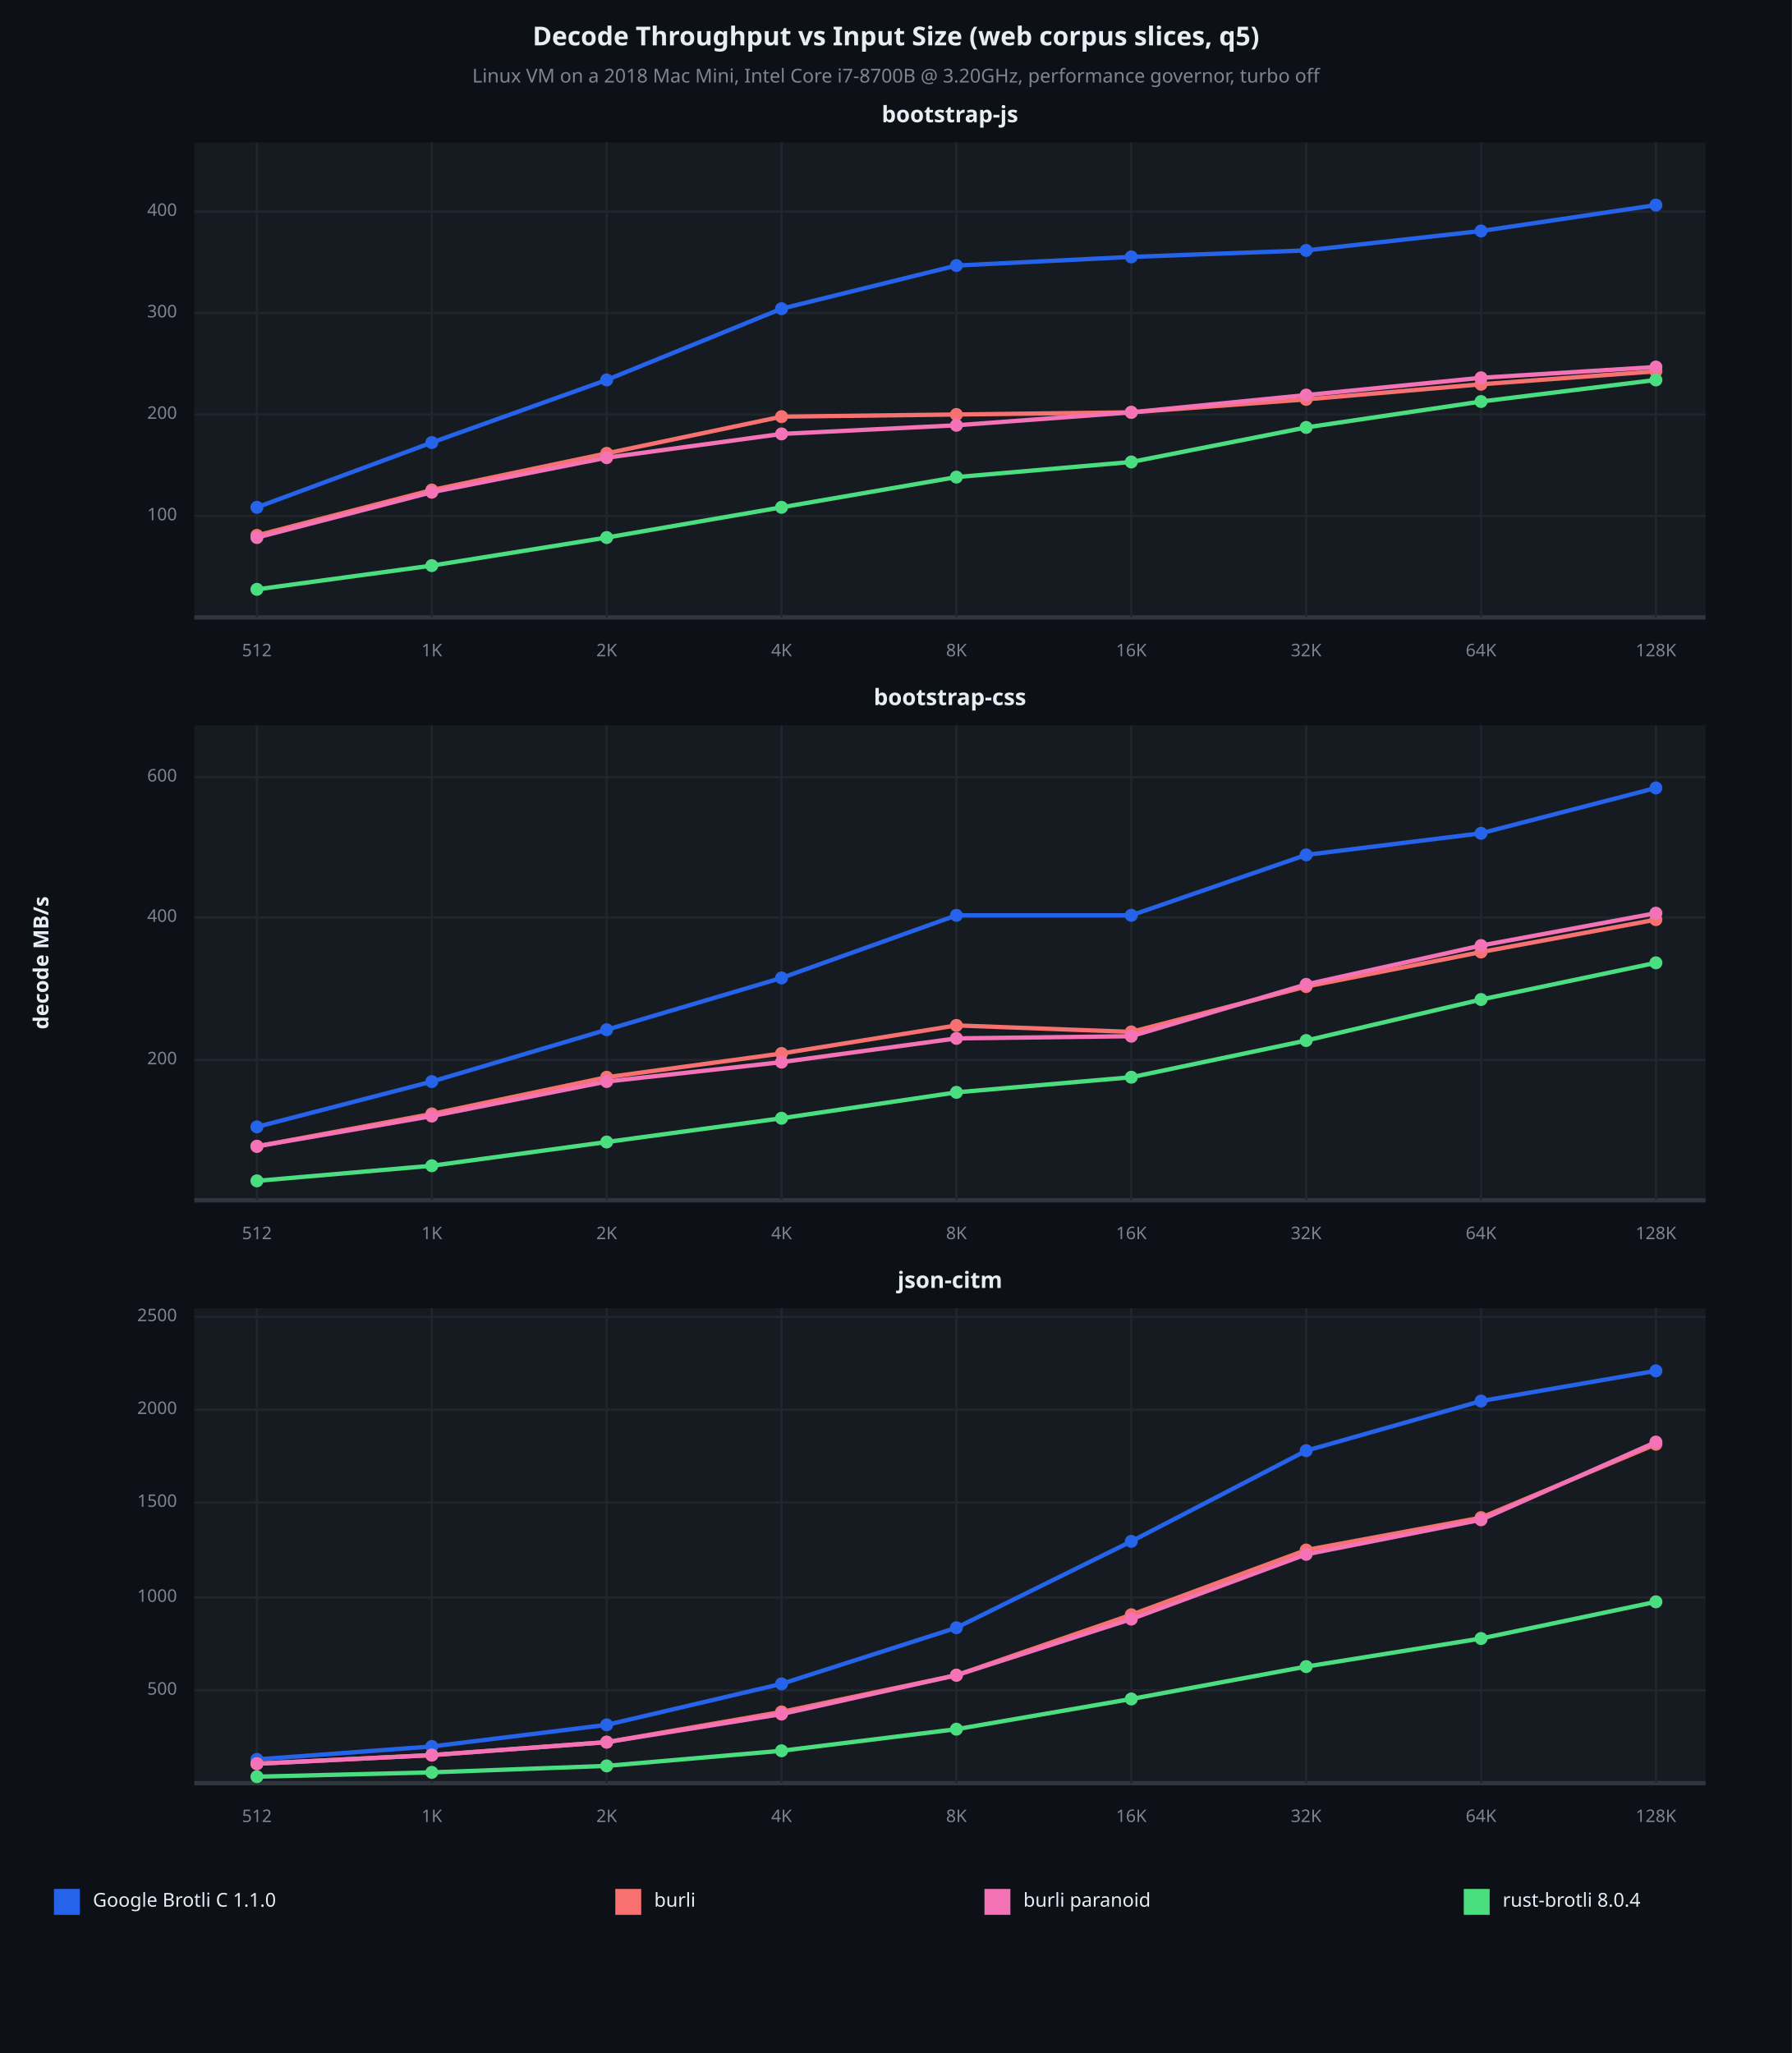
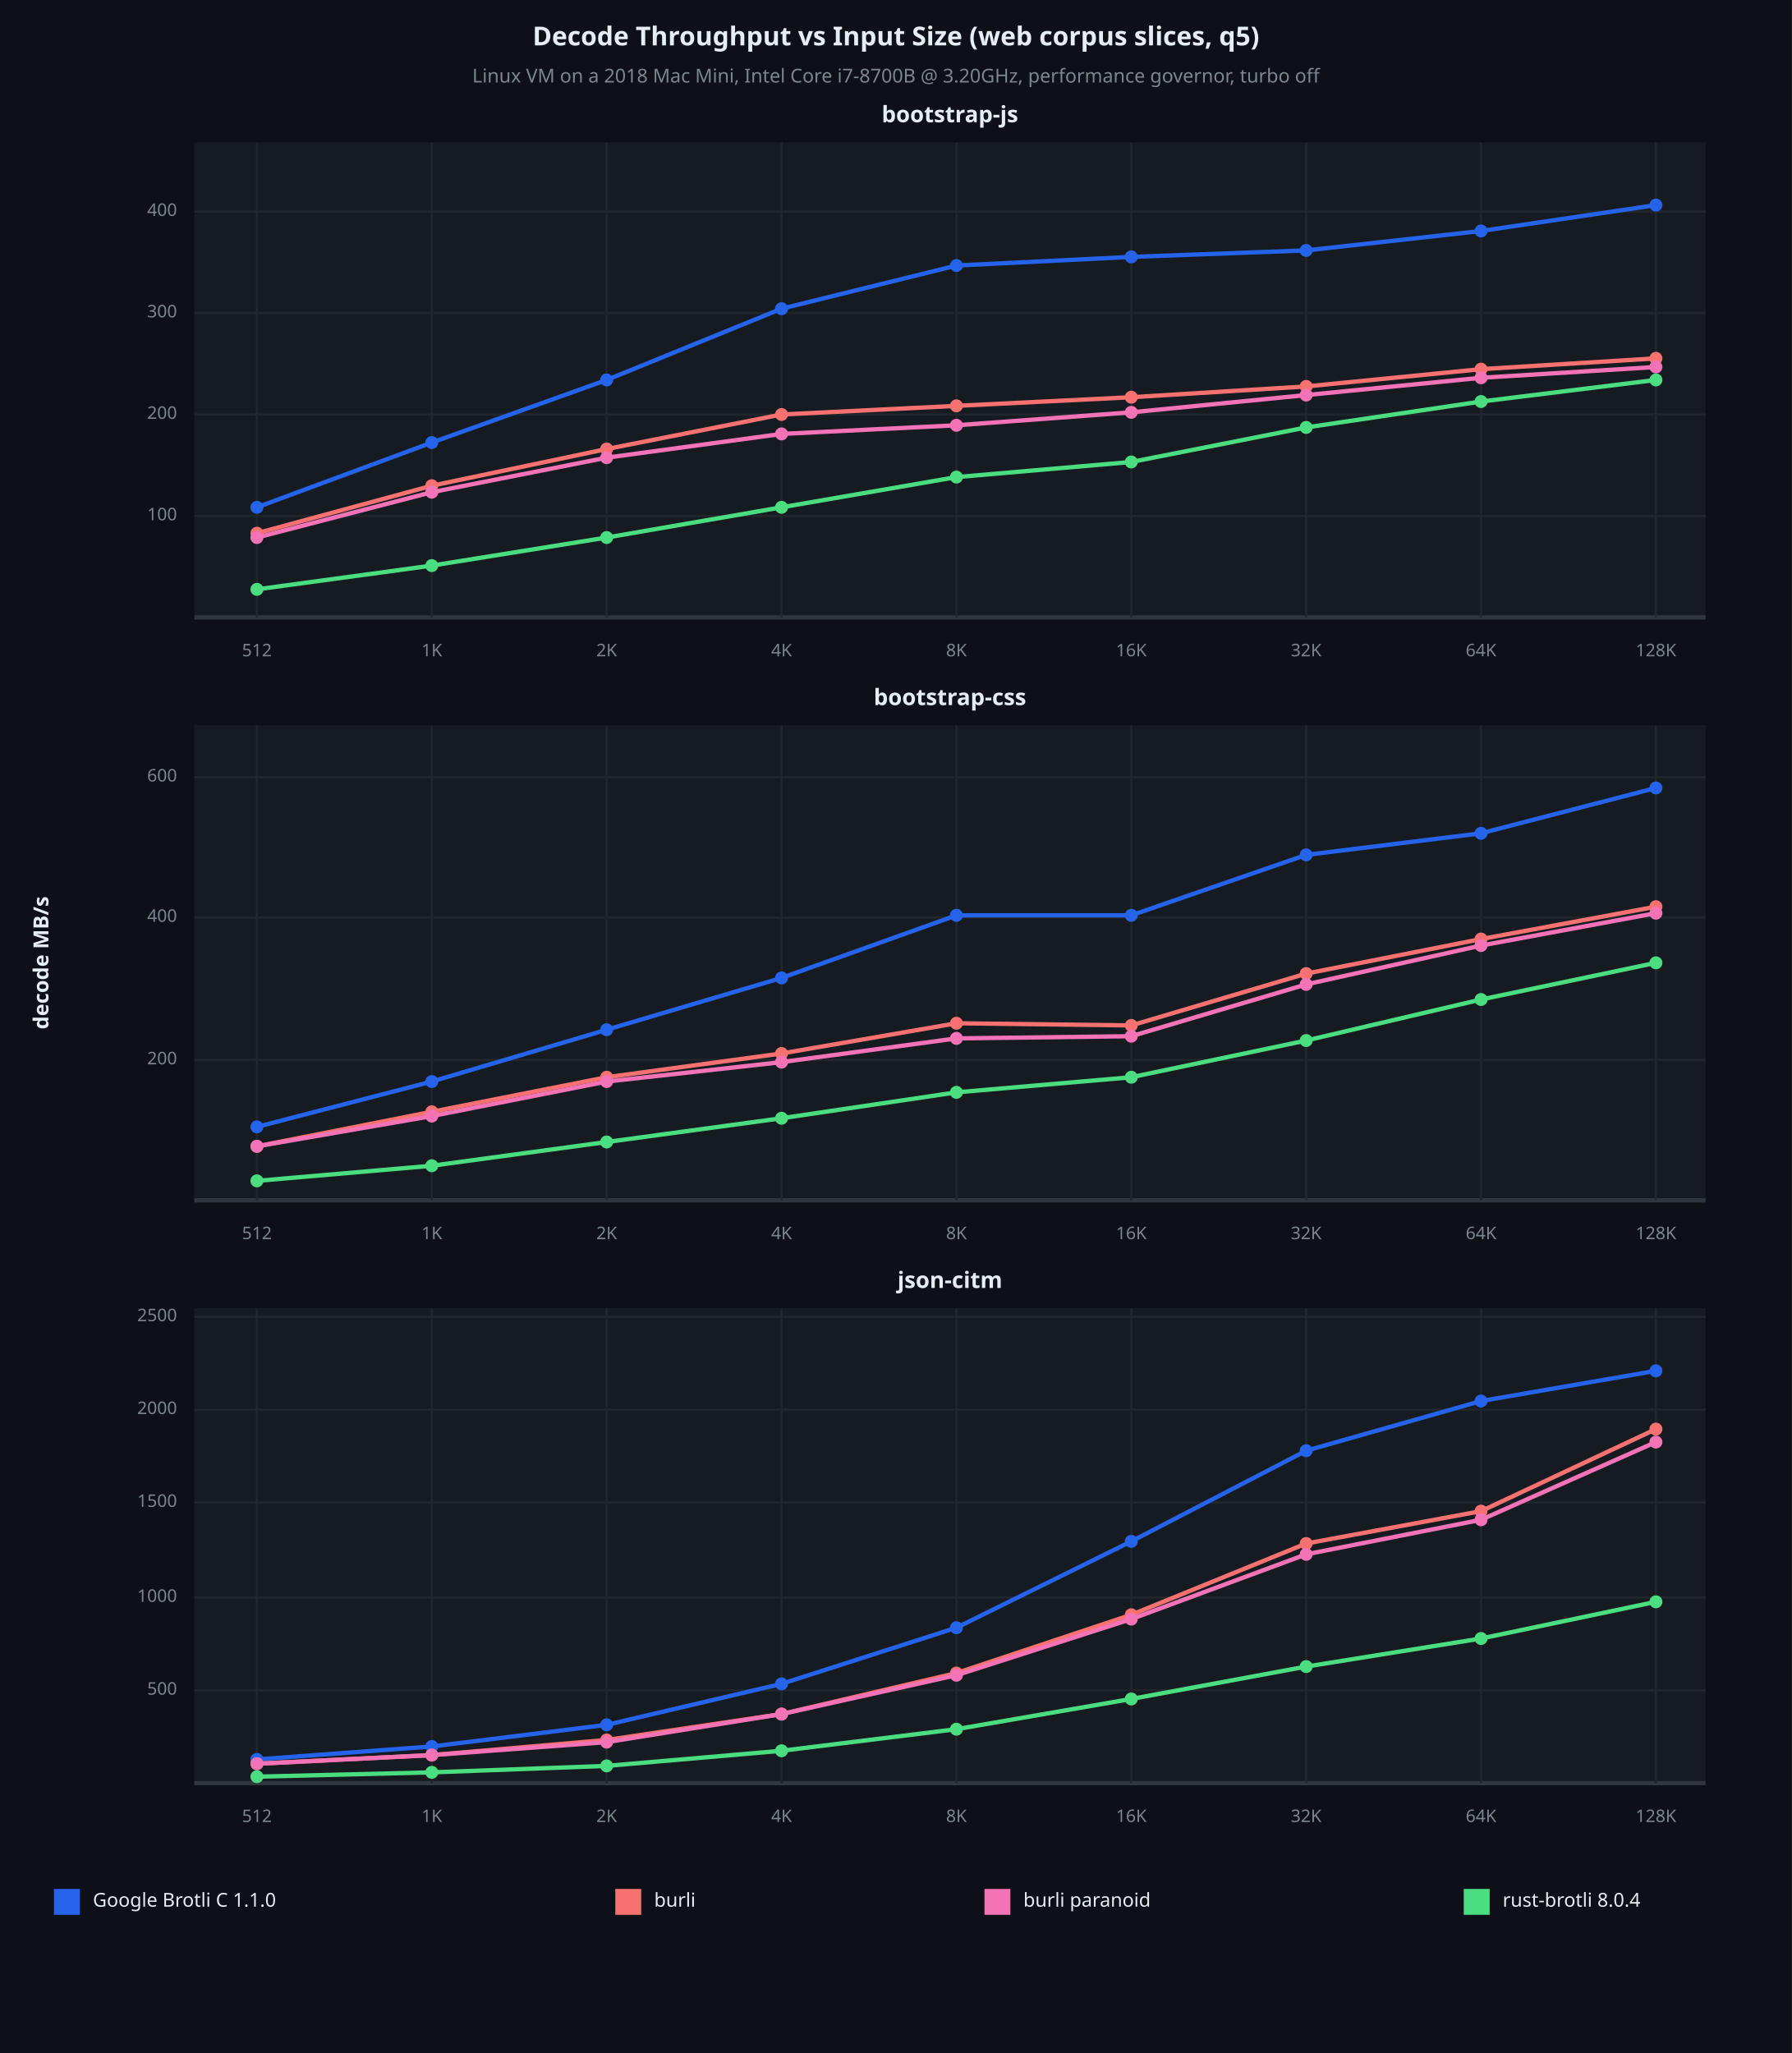
<svg xmlns="http://www.w3.org/2000/svg" viewBox="0 0 830 951" font-family="system-ui, -apple-system, sans-serif">
  <rect x="0" y="0" width="830" height="951" opacity="1" fill="#0D1117" stroke="none" />
  <text x="415" y="18" dy="0.5ex" text-anchor="middle" font-family="sans-serif" font-size="12.097" opacity="1" fill="#E6EDF3" font-weight="bold">
Decode Throughput vs Input Size (web corpus slices, q5)
</text>
  <text x="415" y="36" dy="0.5ex" text-anchor="middle" font-family="sans-serif" font-size="8.871" opacity="1" fill="#7D8590">
Linux VM on a 2018 Mac Mini, Intel Core i7-8700B @ 3.20GHz, performance governor, turbo off
</text>
  <rect x="90" y="66" width="700" height="220" opacity="1" fill="#161B22" stroke="none" />
  <text x="440" y="54" dy="0.5ex" text-anchor="middle" font-family="sans-serif" font-size="10.484" opacity="1" fill="#E6EDF3" font-weight="bold">
bootstrap-js
</text>
  <polyline fill="none" opacity="1" stroke="#30363D" stroke-width="2" points="90,286 790,286 " />
  <polyline fill="none" opacity="1" stroke="#21262D" stroke-width="1" points="119,66 119,286 " />
  <text x="119" y="302" dy="0.5ex" text-anchor="middle" font-family="sans-serif" font-size="8.065" opacity="1" fill="#7D8590">
512
</text>
  <polyline fill="none" opacity="1" stroke="#21262D" stroke-width="1" points="200,66 200,286 " />
  <text x="200" y="302" dy="0.5ex" text-anchor="middle" font-family="sans-serif" font-size="8.065" opacity="1" fill="#7D8590">
1K
</text>
  <polyline fill="none" opacity="1" stroke="#21262D" stroke-width="1" points="281,66 281,286 " />
  <text x="281" y="302" dy="0.5ex" text-anchor="middle" font-family="sans-serif" font-size="8.065" opacity="1" fill="#7D8590">
2K
</text>
  <polyline fill="none" opacity="1" stroke="#21262D" stroke-width="1" points="362,66 362,286 " />
  <text x="362" y="302" dy="0.5ex" text-anchor="middle" font-family="sans-serif" font-size="8.065" opacity="1" fill="#7D8590">
4K
</text>
  <polyline fill="none" opacity="1" stroke="#21262D" stroke-width="1" points="443,66 443,286 " />
  <text x="443" y="302" dy="0.5ex" text-anchor="middle" font-family="sans-serif" font-size="8.065" opacity="1" fill="#7D8590">
8K
</text>
  <polyline fill="none" opacity="1" stroke="#21262D" stroke-width="1" points="524,66 524,286 " />
  <text x="524" y="302" dy="0.5ex" text-anchor="middle" font-family="sans-serif" font-size="8.065" opacity="1" fill="#7D8590">
16K
</text>
  <polyline fill="none" opacity="1" stroke="#21262D" stroke-width="1" points="605,66 605,286 " />
  <text x="605" y="302" dy="0.5ex" text-anchor="middle" font-family="sans-serif" font-size="8.065" opacity="1" fill="#7D8590">
32K
</text>
  <polyline fill="none" opacity="1" stroke="#21262D" stroke-width="1" points="686,66 686,286 " />
  <text x="686" y="302" dy="0.5ex" text-anchor="middle" font-family="sans-serif" font-size="8.065" opacity="1" fill="#7D8590">
64K
</text>
  <polyline fill="none" opacity="1" stroke="#21262D" stroke-width="1" points="767,66 767,286 " />
  <text x="767" y="302" dy="0.5ex" text-anchor="middle" font-family="sans-serif" font-size="8.065" opacity="1" fill="#7D8590">
128K
</text>
  <polyline fill="none" opacity="1" stroke="#21262D" stroke-width="1" points="90,239 790,239 " />
  <text x="82" y="239" dy="0.5ex" text-anchor="end" font-family="sans-serif" font-size="8.065" opacity="1" fill="#7D8590">
100
</text>
  <polyline fill="none" opacity="1" stroke="#21262D" stroke-width="1" points="90,192 790,192 " />
  <text x="82" y="192" dy="0.5ex" text-anchor="end" font-family="sans-serif" font-size="8.065" opacity="1" fill="#7D8590">
200
</text>
  <polyline fill="none" opacity="1" stroke="#21262D" stroke-width="1" points="90,145 790,145 " />
  <text x="82" y="145" dy="0.5ex" text-anchor="end" font-family="sans-serif" font-size="8.065" opacity="1" fill="#7D8590">
300
</text>
  <polyline fill="none" opacity="1" stroke="#21262D" stroke-width="1" points="90,98 790,98 " />
  <text x="82" y="98" dy="0.5ex" text-anchor="end" font-family="sans-serif" font-size="8.065" opacity="1" fill="#7D8590">
400
</text>
  <polyline fill="none" opacity="1" stroke="#2563EB" stroke-width="2" points="119,235 200,205 281,176 362,143 443,123 524,119 605,116 686,107 767,95 " />
  <circle cx="119" cy="235" r="3" opacity="1" fill="#2563EB" stroke="none" stroke-width="1" />
  <circle cx="200" cy="205" r="3" opacity="1" fill="#2563EB" stroke="none" stroke-width="1" />
  <circle cx="281" cy="176" r="3" opacity="1" fill="#2563EB" stroke="none" stroke-width="1" />
  <circle cx="362" cy="143" r="3" opacity="1" fill="#2563EB" stroke="none" stroke-width="1" />
  <circle cx="443" cy="123" r="3" opacity="1" fill="#2563EB" stroke="none" stroke-width="1" />
  <circle cx="524" cy="119" r="3" opacity="1" fill="#2563EB" stroke="none" stroke-width="1" />
  <circle cx="605" cy="116" r="3" opacity="1" fill="#2563EB" stroke="none" stroke-width="1" />
  <circle cx="686" cy="107" r="3" opacity="1" fill="#2563EB" stroke="none" stroke-width="1" />
  <circle cx="767" cy="95" r="3" opacity="1" fill="#2563EB" stroke="none" stroke-width="1" />
-   <polyline fill="none" opacity="1" stroke="#F87171" stroke-width="2" points="119,248 200,227 281,210 362,193 443,192 524,191 605,185 686,178 767,172 " />
-   <circle cx="119" cy="248" r="3" opacity="1" fill="#F87171" stroke="none" stroke-width="1" />
-   <circle cx="200" cy="227" r="3" opacity="1" fill="#F87171" stroke="none" stroke-width="1" />
-   <circle cx="281" cy="210" r="3" opacity="1" fill="#F87171" stroke="none" stroke-width="1" />
-   <circle cx="362" cy="193" r="3" opacity="1" fill="#F87171" stroke="none" stroke-width="1" />
-   <circle cx="443" cy="192" r="3" opacity="1" fill="#F87171" stroke="none" stroke-width="1" />
-   <circle cx="524" cy="191" r="3" opacity="1" fill="#F87171" stroke="none" stroke-width="1" />
-   <circle cx="605" cy="185" r="3" opacity="1" fill="#F87171" stroke="none" stroke-width="1" />
-   <circle cx="686" cy="178" r="3" opacity="1" fill="#F87171" stroke="none" stroke-width="1" />
-   <circle cx="767" cy="172" r="3" opacity="1" fill="#F87171" stroke="none" stroke-width="1" />
+   <polyline fill="none" opacity="1" stroke="#F87171" stroke-width="2" points="119,247 200,225 281,208 362,192 443,188 524,184 605,179 686,171 767,166 " />
+   <circle cx="119" cy="247" r="3" opacity="1" fill="#F87171" stroke="none" stroke-width="1" />
+   <circle cx="200" cy="225" r="3" opacity="1" fill="#F87171" stroke="none" stroke-width="1" />
+   <circle cx="281" cy="208" r="3" opacity="1" fill="#F87171" stroke="none" stroke-width="1" />
+   <circle cx="362" cy="192" r="3" opacity="1" fill="#F87171" stroke="none" stroke-width="1" />
+   <circle cx="443" cy="188" r="3" opacity="1" fill="#F87171" stroke="none" stroke-width="1" />
+   <circle cx="524" cy="184" r="3" opacity="1" fill="#F87171" stroke="none" stroke-width="1" />
+   <circle cx="605" cy="179" r="3" opacity="1" fill="#F87171" stroke="none" stroke-width="1" />
+   <circle cx="686" cy="171" r="3" opacity="1" fill="#F87171" stroke="none" stroke-width="1" />
+   <circle cx="767" cy="166" r="3" opacity="1" fill="#F87171" stroke="none" stroke-width="1" />
  <polyline fill="none" opacity="1" stroke="#F472B6" stroke-width="2" points="119,249 200,228 281,212 362,201 443,197 524,191 605,183 686,175 767,170 " />
  <circle cx="119" cy="249" r="3" opacity="1" fill="#F472B6" stroke="none" stroke-width="1" />
  <circle cx="200" cy="228" r="3" opacity="1" fill="#F472B6" stroke="none" stroke-width="1" />
  <circle cx="281" cy="212" r="3" opacity="1" fill="#F472B6" stroke="none" stroke-width="1" />
  <circle cx="362" cy="201" r="3" opacity="1" fill="#F472B6" stroke="none" stroke-width="1" />
  <circle cx="443" cy="197" r="3" opacity="1" fill="#F472B6" stroke="none" stroke-width="1" />
  <circle cx="524" cy="191" r="3" opacity="1" fill="#F472B6" stroke="none" stroke-width="1" />
  <circle cx="605" cy="183" r="3" opacity="1" fill="#F472B6" stroke="none" stroke-width="1" />
  <circle cx="686" cy="175" r="3" opacity="1" fill="#F472B6" stroke="none" stroke-width="1" />
  <circle cx="767" cy="170" r="3" opacity="1" fill="#F472B6" stroke="none" stroke-width="1" />
  <polyline fill="none" opacity="1" stroke="#4ADE80" stroke-width="2" points="119,273 200,262 281,249 362,235 443,221 524,214 605,198 686,186 767,176 " />
  <circle cx="119" cy="273" r="3" opacity="1" fill="#4ADE80" stroke="none" stroke-width="1" />
  <circle cx="200" cy="262" r="3" opacity="1" fill="#4ADE80" stroke="none" stroke-width="1" />
  <circle cx="281" cy="249" r="3" opacity="1" fill="#4ADE80" stroke="none" stroke-width="1" />
  <circle cx="362" cy="235" r="3" opacity="1" fill="#4ADE80" stroke="none" stroke-width="1" />
  <circle cx="443" cy="221" r="3" opacity="1" fill="#4ADE80" stroke="none" stroke-width="1" />
  <circle cx="524" cy="214" r="3" opacity="1" fill="#4ADE80" stroke="none" stroke-width="1" />
  <circle cx="605" cy="198" r="3" opacity="1" fill="#4ADE80" stroke="none" stroke-width="1" />
  <circle cx="686" cy="186" r="3" opacity="1" fill="#4ADE80" stroke="none" stroke-width="1" />
  <circle cx="767" cy="176" r="3" opacity="1" fill="#4ADE80" stroke="none" stroke-width="1" />
  <rect x="90" y="336" width="700" height="220" opacity="1" fill="#161B22" stroke="none" />
  <text x="440" y="324" dy="0.5ex" text-anchor="middle" font-family="sans-serif" font-size="10.484" opacity="1" fill="#E6EDF3" font-weight="bold">
bootstrap-css
</text>
  <polyline fill="none" opacity="1" stroke="#30363D" stroke-width="2" points="90,556 790,556 " />
  <polyline fill="none" opacity="1" stroke="#21262D" stroke-width="1" points="119,336 119,556 " />
  <text x="119" y="572" dy="0.5ex" text-anchor="middle" font-family="sans-serif" font-size="8.065" opacity="1" fill="#7D8590">
512
</text>
  <polyline fill="none" opacity="1" stroke="#21262D" stroke-width="1" points="200,336 200,556 " />
  <text x="200" y="572" dy="0.5ex" text-anchor="middle" font-family="sans-serif" font-size="8.065" opacity="1" fill="#7D8590">
1K
</text>
  <polyline fill="none" opacity="1" stroke="#21262D" stroke-width="1" points="281,336 281,556 " />
  <text x="281" y="572" dy="0.5ex" text-anchor="middle" font-family="sans-serif" font-size="8.065" opacity="1" fill="#7D8590">
2K
</text>
  <polyline fill="none" opacity="1" stroke="#21262D" stroke-width="1" points="362,336 362,556 " />
  <text x="362" y="572" dy="0.5ex" text-anchor="middle" font-family="sans-serif" font-size="8.065" opacity="1" fill="#7D8590">
4K
</text>
  <polyline fill="none" opacity="1" stroke="#21262D" stroke-width="1" points="443,336 443,556 " />
  <text x="443" y="572" dy="0.5ex" text-anchor="middle" font-family="sans-serif" font-size="8.065" opacity="1" fill="#7D8590">
8K
</text>
  <polyline fill="none" opacity="1" stroke="#21262D" stroke-width="1" points="524,336 524,556 " />
  <text x="524" y="572" dy="0.5ex" text-anchor="middle" font-family="sans-serif" font-size="8.065" opacity="1" fill="#7D8590">
16K
</text>
  <polyline fill="none" opacity="1" stroke="#21262D" stroke-width="1" points="605,336 605,556 " />
  <text x="605" y="572" dy="0.5ex" text-anchor="middle" font-family="sans-serif" font-size="8.065" opacity="1" fill="#7D8590">
32K
</text>
  <polyline fill="none" opacity="1" stroke="#21262D" stroke-width="1" points="686,336 686,556 " />
  <text x="686" y="572" dy="0.5ex" text-anchor="middle" font-family="sans-serif" font-size="8.065" opacity="1" fill="#7D8590">
64K
</text>
  <polyline fill="none" opacity="1" stroke="#21262D" stroke-width="1" points="767,336 767,556 " />
  <text x="767" y="572" dy="0.5ex" text-anchor="middle" font-family="sans-serif" font-size="8.065" opacity="1" fill="#7D8590">
128K
</text>
  <polyline fill="none" opacity="1" stroke="#21262D" stroke-width="1" points="90,491 790,491 " />
  <text x="82" y="491" dy="0.5ex" text-anchor="end" font-family="sans-serif" font-size="8.065" opacity="1" fill="#7D8590">
200
</text>
  <polyline fill="none" opacity="1" stroke="#21262D" stroke-width="1" points="90,425 790,425 " />
  <text x="82" y="425" dy="0.5ex" text-anchor="end" font-family="sans-serif" font-size="8.065" opacity="1" fill="#7D8590">
400
</text>
  <polyline fill="none" opacity="1" stroke="#21262D" stroke-width="1" points="90,360 790,360 " />
  <text x="82" y="360" dy="0.5ex" text-anchor="end" font-family="sans-serif" font-size="8.065" opacity="1" fill="#7D8590">
600
</text>
  <polyline fill="none" opacity="1" stroke="#2563EB" stroke-width="2" points="119,522 200,501 281,477 362,453 443,424 524,424 605,396 686,386 767,365 " />
  <circle cx="119" cy="522" r="3" opacity="1" fill="#2563EB" stroke="none" stroke-width="1" />
  <circle cx="200" cy="501" r="3" opacity="1" fill="#2563EB" stroke="none" stroke-width="1" />
  <circle cx="281" cy="477" r="3" opacity="1" fill="#2563EB" stroke="none" stroke-width="1" />
  <circle cx="362" cy="453" r="3" opacity="1" fill="#2563EB" stroke="none" stroke-width="1" />
  <circle cx="443" cy="424" r="3" opacity="1" fill="#2563EB" stroke="none" stroke-width="1" />
  <circle cx="524" cy="424" r="3" opacity="1" fill="#2563EB" stroke="none" stroke-width="1" />
  <circle cx="605" cy="396" r="3" opacity="1" fill="#2563EB" stroke="none" stroke-width="1" />
  <circle cx="686" cy="386" r="3" opacity="1" fill="#2563EB" stroke="none" stroke-width="1" />
  <circle cx="767" cy="365" r="3" opacity="1" fill="#2563EB" stroke="none" stroke-width="1" />
-   <polyline fill="none" opacity="1" stroke="#F87171" stroke-width="2" points="119,531 200,516 281,499 362,488 443,475 524,478 605,457 686,441 767,426 " />
+   <polyline fill="none" opacity="1" stroke="#F87171" stroke-width="2" points="119,531 200,515 281,499 362,488 443,474 524,475 605,451 686,435 767,420 " />
  <circle cx="119" cy="531" r="3" opacity="1" fill="#F87171" stroke="none" stroke-width="1" />
-   <circle cx="200" cy="516" r="3" opacity="1" fill="#F87171" stroke="none" stroke-width="1" />
+   <circle cx="200" cy="515" r="3" opacity="1" fill="#F87171" stroke="none" stroke-width="1" />
  <circle cx="281" cy="499" r="3" opacity="1" fill="#F87171" stroke="none" stroke-width="1" />
  <circle cx="362" cy="488" r="3" opacity="1" fill="#F87171" stroke="none" stroke-width="1" />
-   <circle cx="443" cy="475" r="3" opacity="1" fill="#F87171" stroke="none" stroke-width="1" />
-   <circle cx="524" cy="478" r="3" opacity="1" fill="#F87171" stroke="none" stroke-width="1" />
-   <circle cx="605" cy="457" r="3" opacity="1" fill="#F87171" stroke="none" stroke-width="1" />
-   <circle cx="686" cy="441" r="3" opacity="1" fill="#F87171" stroke="none" stroke-width="1" />
-   <circle cx="767" cy="426" r="3" opacity="1" fill="#F87171" stroke="none" stroke-width="1" />
+   <circle cx="443" cy="474" r="3" opacity="1" fill="#F87171" stroke="none" stroke-width="1" />
+   <circle cx="524" cy="475" r="3" opacity="1" fill="#F87171" stroke="none" stroke-width="1" />
+   <circle cx="605" cy="451" r="3" opacity="1" fill="#F87171" stroke="none" stroke-width="1" />
+   <circle cx="686" cy="435" r="3" opacity="1" fill="#F87171" stroke="none" stroke-width="1" />
+   <circle cx="767" cy="420" r="3" opacity="1" fill="#F87171" stroke="none" stroke-width="1" />
  <polyline fill="none" opacity="1" stroke="#F472B6" stroke-width="2" points="119,531 200,517 281,501 362,492 443,481 524,480 605,456 686,438 767,423 " />
  <circle cx="119" cy="531" r="3" opacity="1" fill="#F472B6" stroke="none" stroke-width="1" />
  <circle cx="200" cy="517" r="3" opacity="1" fill="#F472B6" stroke="none" stroke-width="1" />
  <circle cx="281" cy="501" r="3" opacity="1" fill="#F472B6" stroke="none" stroke-width="1" />
  <circle cx="362" cy="492" r="3" opacity="1" fill="#F472B6" stroke="none" stroke-width="1" />
  <circle cx="443" cy="481" r="3" opacity="1" fill="#F472B6" stroke="none" stroke-width="1" />
  <circle cx="524" cy="480" r="3" opacity="1" fill="#F472B6" stroke="none" stroke-width="1" />
  <circle cx="605" cy="456" r="3" opacity="1" fill="#F472B6" stroke="none" stroke-width="1" />
  <circle cx="686" cy="438" r="3" opacity="1" fill="#F472B6" stroke="none" stroke-width="1" />
  <circle cx="767" cy="423" r="3" opacity="1" fill="#F472B6" stroke="none" stroke-width="1" />
  <polyline fill="none" opacity="1" stroke="#4ADE80" stroke-width="2" points="119,547 200,540 281,529 362,518 443,506 524,499 605,482 686,463 767,446 " />
  <circle cx="119" cy="547" r="3" opacity="1" fill="#4ADE80" stroke="none" stroke-width="1" />
  <circle cx="200" cy="540" r="3" opacity="1" fill="#4ADE80" stroke="none" stroke-width="1" />
  <circle cx="281" cy="529" r="3" opacity="1" fill="#4ADE80" stroke="none" stroke-width="1" />
  <circle cx="362" cy="518" r="3" opacity="1" fill="#4ADE80" stroke="none" stroke-width="1" />
  <circle cx="443" cy="506" r="3" opacity="1" fill="#4ADE80" stroke="none" stroke-width="1" />
  <circle cx="524" cy="499" r="3" opacity="1" fill="#4ADE80" stroke="none" stroke-width="1" />
  <circle cx="605" cy="482" r="3" opacity="1" fill="#4ADE80" stroke="none" stroke-width="1" />
  <circle cx="686" cy="463" r="3" opacity="1" fill="#4ADE80" stroke="none" stroke-width="1" />
  <circle cx="767" cy="446" r="3" opacity="1" fill="#4ADE80" stroke="none" stroke-width="1" />
  <rect x="90" y="606" width="700" height="220" opacity="1" fill="#161B22" stroke="none" />
  <text x="440" y="594" dy="0.5ex" text-anchor="middle" font-family="sans-serif" font-size="10.484" opacity="1" fill="#E6EDF3" font-weight="bold">
json-citm
</text>
  <polyline fill="none" opacity="1" stroke="#30363D" stroke-width="2" points="90,826 790,826 " />
  <polyline fill="none" opacity="1" stroke="#21262D" stroke-width="1" points="119,606 119,826 " />
  <text x="119" y="842" dy="0.5ex" text-anchor="middle" font-family="sans-serif" font-size="8.065" opacity="1" fill="#7D8590">
512
</text>
  <polyline fill="none" opacity="1" stroke="#21262D" stroke-width="1" points="200,606 200,826 " />
  <text x="200" y="842" dy="0.5ex" text-anchor="middle" font-family="sans-serif" font-size="8.065" opacity="1" fill="#7D8590">
1K
</text>
  <polyline fill="none" opacity="1" stroke="#21262D" stroke-width="1" points="281,606 281,826 " />
  <text x="281" y="842" dy="0.5ex" text-anchor="middle" font-family="sans-serif" font-size="8.065" opacity="1" fill="#7D8590">
2K
</text>
  <polyline fill="none" opacity="1" stroke="#21262D" stroke-width="1" points="362,606 362,826 " />
  <text x="362" y="842" dy="0.5ex" text-anchor="middle" font-family="sans-serif" font-size="8.065" opacity="1" fill="#7D8590">
4K
</text>
  <polyline fill="none" opacity="1" stroke="#21262D" stroke-width="1" points="443,606 443,826 " />
  <text x="443" y="842" dy="0.5ex" text-anchor="middle" font-family="sans-serif" font-size="8.065" opacity="1" fill="#7D8590">
8K
</text>
  <polyline fill="none" opacity="1" stroke="#21262D" stroke-width="1" points="524,606 524,826 " />
  <text x="524" y="842" dy="0.5ex" text-anchor="middle" font-family="sans-serif" font-size="8.065" opacity="1" fill="#7D8590">
16K
</text>
  <polyline fill="none" opacity="1" stroke="#21262D" stroke-width="1" points="605,606 605,826 " />
  <text x="605" y="842" dy="0.5ex" text-anchor="middle" font-family="sans-serif" font-size="8.065" opacity="1" fill="#7D8590">
32K
</text>
  <polyline fill="none" opacity="1" stroke="#21262D" stroke-width="1" points="686,606 686,826 " />
  <text x="686" y="842" dy="0.5ex" text-anchor="middle" font-family="sans-serif" font-size="8.065" opacity="1" fill="#7D8590">
64K
</text>
  <polyline fill="none" opacity="1" stroke="#21262D" stroke-width="1" points="767,606 767,826 " />
  <text x="767" y="842" dy="0.5ex" text-anchor="middle" font-family="sans-serif" font-size="8.065" opacity="1" fill="#7D8590">
128K
</text>
  <polyline fill="none" opacity="1" stroke="#21262D" stroke-width="1" points="90,783 790,783 " />
  <text x="82" y="783" dy="0.5ex" text-anchor="end" font-family="sans-serif" font-size="8.065" opacity="1" fill="#7D8590">
500
</text>
  <polyline fill="none" opacity="1" stroke="#21262D" stroke-width="1" points="90,740 790,740 " />
  <text x="82" y="740" dy="0.5ex" text-anchor="end" font-family="sans-serif" font-size="8.065" opacity="1" fill="#7D8590">
1000
</text>
  <polyline fill="none" opacity="1" stroke="#21262D" stroke-width="1" points="90,696 790,696 " />
  <text x="82" y="696" dy="0.5ex" text-anchor="end" font-family="sans-serif" font-size="8.065" opacity="1" fill="#7D8590">
1500
</text>
  <polyline fill="none" opacity="1" stroke="#21262D" stroke-width="1" points="90,653 790,653 " />
  <text x="82" y="653" dy="0.5ex" text-anchor="end" font-family="sans-serif" font-size="8.065" opacity="1" fill="#7D8590">
2000
</text>
  <polyline fill="none" opacity="1" stroke="#21262D" stroke-width="1" points="90,610 790,610 " />
  <text x="82" y="610" dy="0.5ex" text-anchor="end" font-family="sans-serif" font-size="8.065" opacity="1" fill="#7D8590">
2500
</text>
  <polyline fill="none" opacity="1" stroke="#2563EB" stroke-width="2" points="119,815 200,809 281,799 362,780 443,754 524,714 605,672 686,649 767,635 " />
  <circle cx="119" cy="815" r="3" opacity="1" fill="#2563EB" stroke="none" stroke-width="1" />
  <circle cx="200" cy="809" r="3" opacity="1" fill="#2563EB" stroke="none" stroke-width="1" />
  <circle cx="281" cy="799" r="3" opacity="1" fill="#2563EB" stroke="none" stroke-width="1" />
  <circle cx="362" cy="780" r="3" opacity="1" fill="#2563EB" stroke="none" stroke-width="1" />
  <circle cx="443" cy="754" r="3" opacity="1" fill="#2563EB" stroke="none" stroke-width="1" />
  <circle cx="524" cy="714" r="3" opacity="1" fill="#2563EB" stroke="none" stroke-width="1" />
  <circle cx="605" cy="672" r="3" opacity="1" fill="#2563EB" stroke="none" stroke-width="1" />
  <circle cx="686" cy="649" r="3" opacity="1" fill="#2563EB" stroke="none" stroke-width="1" />
  <circle cx="767" cy="635" r="3" opacity="1" fill="#2563EB" stroke="none" stroke-width="1" />
-   <polyline fill="none" opacity="1" stroke="#F87171" stroke-width="2" points="119,817 200,813 281,807 362,793 443,776 524,748 605,718 686,703 767,669 " />
+   <polyline fill="none" opacity="1" stroke="#F87171" stroke-width="2" points="119,817 200,813 281,806 362,794 443,775 524,748 605,715 686,700 767,662 " />
  <circle cx="119" cy="817" r="3" opacity="1" fill="#F87171" stroke="none" stroke-width="1" />
  <circle cx="200" cy="813" r="3" opacity="1" fill="#F87171" stroke="none" stroke-width="1" />
-   <circle cx="281" cy="807" r="3" opacity="1" fill="#F87171" stroke="none" stroke-width="1" />
-   <circle cx="362" cy="793" r="3" opacity="1" fill="#F87171" stroke="none" stroke-width="1" />
-   <circle cx="443" cy="776" r="3" opacity="1" fill="#F87171" stroke="none" stroke-width="1" />
+   <circle cx="281" cy="806" r="3" opacity="1" fill="#F87171" stroke="none" stroke-width="1" />
+   <circle cx="362" cy="794" r="3" opacity="1" fill="#F87171" stroke="none" stroke-width="1" />
+   <circle cx="443" cy="775" r="3" opacity="1" fill="#F87171" stroke="none" stroke-width="1" />
  <circle cx="524" cy="748" r="3" opacity="1" fill="#F87171" stroke="none" stroke-width="1" />
-   <circle cx="605" cy="718" r="3" opacity="1" fill="#F87171" stroke="none" stroke-width="1" />
-   <circle cx="686" cy="703" r="3" opacity="1" fill="#F87171" stroke="none" stroke-width="1" />
-   <circle cx="767" cy="669" r="3" opacity="1" fill="#F87171" stroke="none" stroke-width="1" />
+   <circle cx="605" cy="715" r="3" opacity="1" fill="#F87171" stroke="none" stroke-width="1" />
+   <circle cx="686" cy="700" r="3" opacity="1" fill="#F87171" stroke="none" stroke-width="1" />
+   <circle cx="767" cy="662" r="3" opacity="1" fill="#F87171" stroke="none" stroke-width="1" />
  <polyline fill="none" opacity="1" stroke="#F472B6" stroke-width="2" points="119,817 200,813 281,807 362,794 443,776 524,750 605,720 686,704 767,668 " />
  <circle cx="119" cy="817" r="3" opacity="1" fill="#F472B6" stroke="none" stroke-width="1" />
  <circle cx="200" cy="813" r="3" opacity="1" fill="#F472B6" stroke="none" stroke-width="1" />
  <circle cx="281" cy="807" r="3" opacity="1" fill="#F472B6" stroke="none" stroke-width="1" />
  <circle cx="362" cy="794" r="3" opacity="1" fill="#F472B6" stroke="none" stroke-width="1" />
  <circle cx="443" cy="776" r="3" opacity="1" fill="#F472B6" stroke="none" stroke-width="1" />
  <circle cx="524" cy="750" r="3" opacity="1" fill="#F472B6" stroke="none" stroke-width="1" />
  <circle cx="605" cy="720" r="3" opacity="1" fill="#F472B6" stroke="none" stroke-width="1" />
  <circle cx="686" cy="704" r="3" opacity="1" fill="#F472B6" stroke="none" stroke-width="1" />
  <circle cx="767" cy="668" r="3" opacity="1" fill="#F472B6" stroke="none" stroke-width="1" />
  <polyline fill="none" opacity="1" stroke="#4ADE80" stroke-width="2" points="119,823 200,821 281,818 362,811 443,801 524,787 605,772 686,759 767,742 " />
  <circle cx="119" cy="823" r="3" opacity="1" fill="#4ADE80" stroke="none" stroke-width="1" />
  <circle cx="200" cy="821" r="3" opacity="1" fill="#4ADE80" stroke="none" stroke-width="1" />
  <circle cx="281" cy="818" r="3" opacity="1" fill="#4ADE80" stroke="none" stroke-width="1" />
  <circle cx="362" cy="811" r="3" opacity="1" fill="#4ADE80" stroke="none" stroke-width="1" />
  <circle cx="443" cy="801" r="3" opacity="1" fill="#4ADE80" stroke="none" stroke-width="1" />
  <circle cx="524" cy="787" r="3" opacity="1" fill="#4ADE80" stroke="none" stroke-width="1" />
  <circle cx="605" cy="772" r="3" opacity="1" fill="#4ADE80" stroke="none" stroke-width="1" />
  <circle cx="686" cy="759" r="3" opacity="1" fill="#4ADE80" stroke="none" stroke-width="1" />
  <circle cx="767" cy="742" r="3" opacity="1" fill="#4ADE80" stroke="none" stroke-width="1" />
  <text x="20" y="446" dy="0.5ex" text-anchor="middle" font-family="sans-serif" font-size="9.677" opacity="1" fill="#E6EDF3" font-weight="bold" transform="rotate(270, 20, 446)">
decode MB/s
</text>
  <rect x="25" y="875" width="12" height="12" opacity="1" fill="#2563EB" stroke="none" />
  <text x="43" y="881" dy="0.5ex" text-anchor="start" font-family="sans-serif" font-size="8.871" opacity="1" fill="#E6EDF3">
Google Brotli C 1.1.0
</text>
  <rect x="285" y="875" width="12" height="12" opacity="1" fill="#F87171" stroke="none" />
  <text x="303" y="881" dy="0.5ex" text-anchor="start" font-family="sans-serif" font-size="8.871" opacity="1" fill="#E6EDF3">
burli
</text>
  <rect x="456" y="875" width="12" height="12" opacity="1" fill="#F472B6" stroke="none" />
  <text x="474" y="881" dy="0.5ex" text-anchor="start" font-family="sans-serif" font-size="8.871" opacity="1" fill="#E6EDF3">
burli paranoid
</text>
  <rect x="678" y="875" width="12" height="12" opacity="1" fill="#4ADE80" stroke="none" />
  <text x="696" y="881" dy="0.5ex" text-anchor="start" font-family="sans-serif" font-size="8.871" opacity="1" fill="#E6EDF3">
rust-brotli 8.0.4
</text>
</svg>
